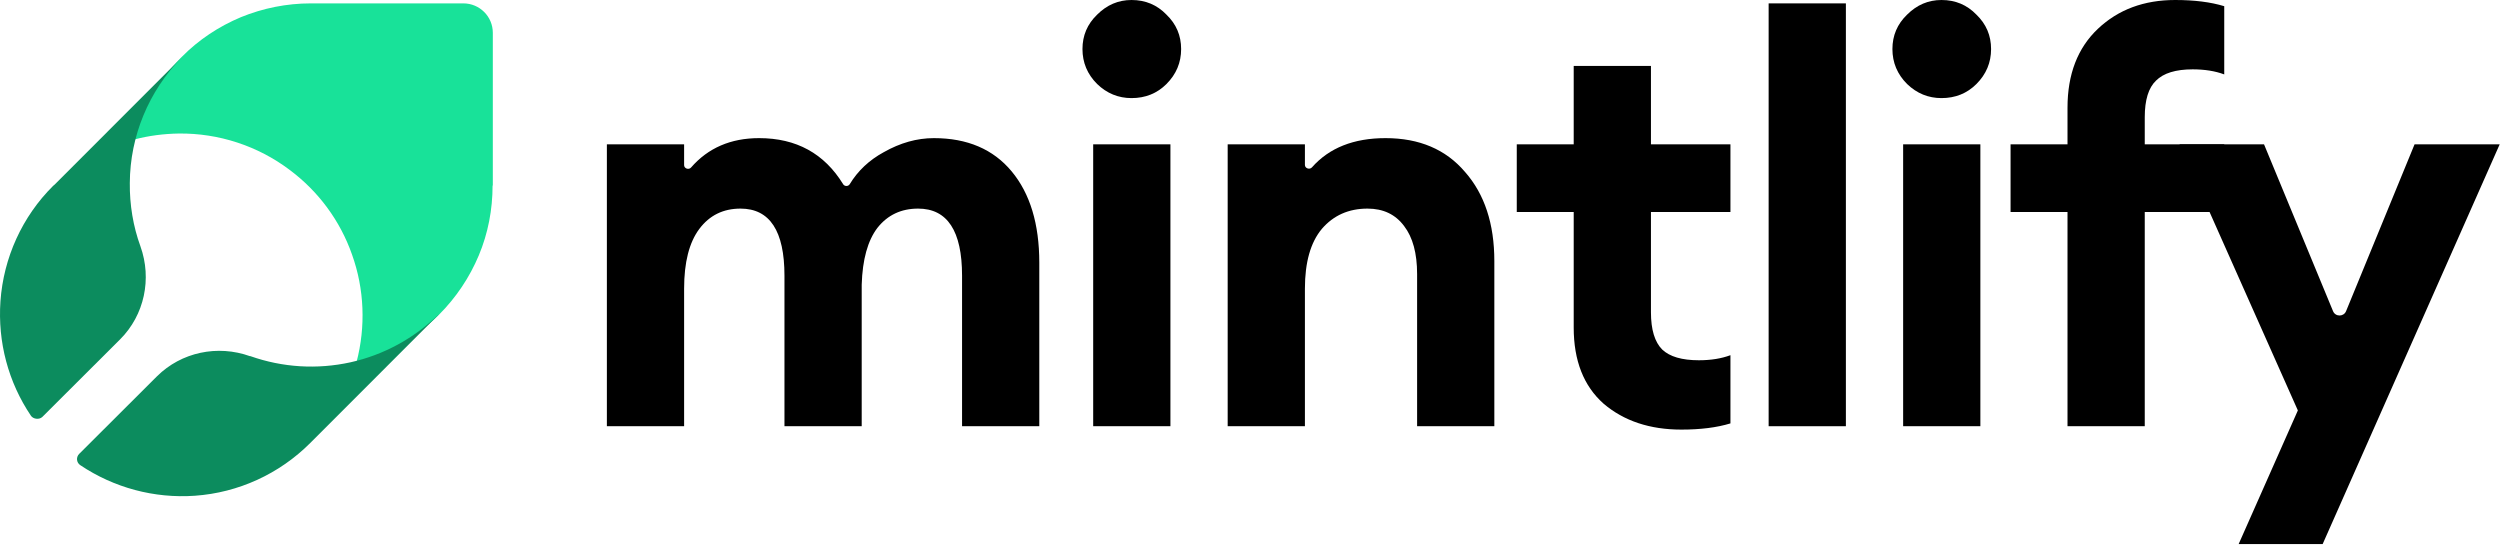
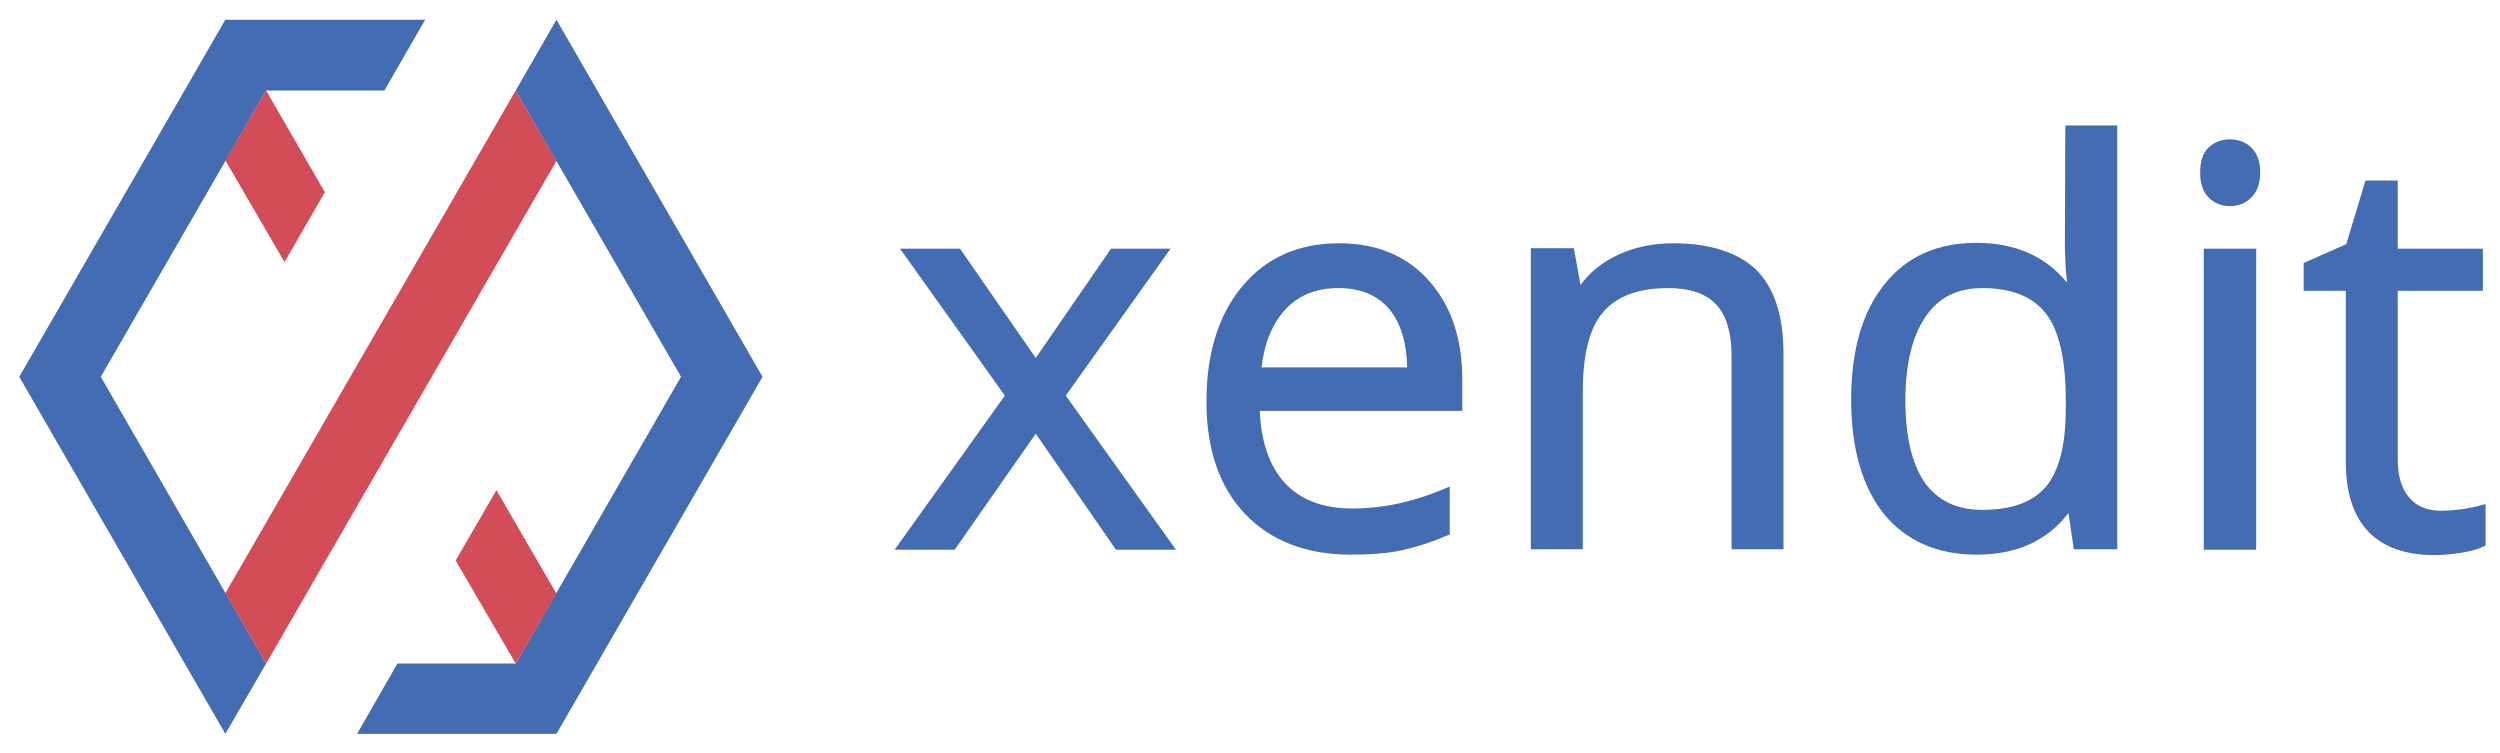
- <svg xmlns="http://www.w3.org/2000/svg" width="1682" height="367" viewBox="0 0 1682 367" fill="none">
-   <path d="M1562.69 366.037H1506.17L1546 276.14L1466.34 97.105H1523.24L1569.66 209.337C1571.28 213.26 1576.84 213.253 1578.45 209.325L1624.52 97.105H1681.79L1562.69 366.037Z" fill="black" />
-   <path d="M1391.02 286.761V142.622H1352.71V97.104H1391.02V72.449C1391.02 49.943 1397.85 32.242 1411.5 19.345C1425.16 6.448 1442.48 0 1463.47 0C1476.37 0 1487.37 1.391 1496.47 4.172V50.069C1490.4 47.793 1483.32 46.656 1475.23 46.656C1463.85 46.656 1455.63 49.184 1450.57 54.242C1445.51 59.046 1442.99 67.265 1442.99 78.897V97.104H1496.47V142.622H1442.99V286.761H1391.02Z" fill="black" />
-   <path d="M1306.22 66.001C1297.37 66.001 1289.66 62.84 1283.08 56.518C1276.51 49.943 1273.22 42.104 1273.22 33C1273.22 23.897 1276.51 16.184 1283.08 9.862C1289.66 3.287 1297.37 0 1306.22 0C1315.58 0 1323.42 3.287 1329.74 9.862C1336.31 16.184 1339.6 23.897 1339.6 33C1339.6 42.104 1336.31 49.943 1329.74 56.518C1323.42 62.84 1315.58 66.001 1306.22 66.001ZM1280.43 286.761V97.104H1332.39V286.761H1280.43Z" fill="black" />
-   <path d="M1189.94 286.761V2.276H1241.91V286.761H1189.94Z" fill="black" />
-   <path d="M1131.24 289.037C1110 289.037 1092.55 283.221 1078.89 271.588C1065.49 259.703 1058.79 242.634 1058.79 220.381V142.622H1020.48V97.104H1058.79V44.38H1110.76V97.104H1164.24V142.622H1110.76V210.14C1110.76 221.772 1113.29 230.117 1118.34 235.174C1123.4 239.979 1131.62 242.381 1143 242.381C1151.09 242.381 1158.17 241.243 1164.24 238.967V284.864C1155.14 287.646 1144.14 289.037 1131.24 289.037Z" fill="black" />
-   <path d="M825.979 286.761V97.104H877.945V110.967C877.945 113.311 881.135 114.347 882.688 112.591C894.273 99.485 910.773 92.932 932.187 92.932C954.946 92.932 972.774 100.518 985.67 115.691C998.82 130.61 1005.39 150.587 1005.39 175.622V286.761H953.429V184.346C953.429 170.438 950.521 159.691 944.704 152.105C938.888 144.265 930.67 140.346 920.049 140.346C907.405 140.346 897.164 144.898 889.325 154.001C881.738 163.105 877.945 176.507 877.945 194.208V286.761H825.979Z" fill="black" />
-   <path d="M761.286 66.001C752.436 66.001 744.723 62.84 738.148 56.518C731.574 49.943 728.286 42.104 728.286 33C728.286 23.897 731.574 16.184 738.148 9.862C744.723 3.287 752.436 0 761.286 0C770.643 0 778.482 3.287 784.804 9.862C791.379 16.184 794.666 23.897 794.666 33C794.666 42.104 791.379 49.943 784.804 56.518C778.482 62.84 770.643 66.001 761.286 66.001ZM735.493 286.761V97.104H787.459V286.761H735.493Z" fill="black" />
-   <path d="M647.273 286.761V185.484C647.273 155.392 637.411 140.346 617.686 140.346C606.307 140.346 597.204 144.645 590.376 153.243C583.801 161.84 580.261 174.61 579.755 191.553V286.761H527.789V185.484C527.789 155.392 517.927 140.346 498.203 140.346C486.571 140.346 477.341 144.898 470.513 154.001C463.685 163.105 460.272 176.507 460.272 194.208V286.761H408.306V97.104H460.272V111.103C460.272 113.435 463.407 114.462 464.939 112.704C476.419 99.522 491.68 92.932 510.72 92.932C535.742 92.932 554.588 103.262 567.259 123.923C568.258 125.553 570.718 125.527 571.712 123.894C577.189 114.891 584.802 107.731 594.548 102.415C605.675 96.093 616.928 92.932 628.307 92.932C650.813 92.932 668.261 100.392 680.652 115.311C693.043 130.231 699.239 150.714 699.239 176.76V286.761H647.273Z" fill="black" />
-   <path d="M331.569 124.833V22.09C331.569 11.065 322.625 2.276 311.764 2.276H209.069C192.938 2.276 176.967 5.472 162.113 11.544C147.26 17.775 133.685 26.724 122.345 38.228L121.546 39.027C106.533 54.207 95.833 73.062 90.402 93.834C100.145 91.277 110.206 89.999 120.268 89.839C147.1 89.52 173.453 98.148 194.855 114.287C214.18 128.668 228.873 148.481 236.859 171.331C245.164 194.5 246.122 219.746 239.893 243.554C260.496 238.122 279.503 227.416 294.675 212.396L295.474 211.597C306.813 200.252 315.917 186.67 322.145 171.81C328.374 156.95 331.409 140.971 331.409 124.833H331.569Z" fill="#18E299" />
-   <path d="M87.337 123.098C87.496 91.579 100.066 61.334 122.182 38.73L36.739 124.212C36.421 124.531 36.102 124.69 35.784 125.008C14.941 145.702 2.371 173.4 0.303 202.69C-1.607 230.07 5.553 257.131 20.828 279.736C22.285 281.892 26.238 282.601 28.466 280.532L80.813 228.319C97.202 211.923 102.293 187.568 94.497 165.759C89.564 152.229 87.178 137.743 87.337 123.098Z" fill="#0C8C5E" />
-   <path d="M294.976 211.605C278.587 227.683 258.062 238.826 235.786 243.761C213.351 248.695 190.121 247.263 168.482 239.622C168.482 239.622 168.323 239.622 168.164 239.622C146.365 231.822 122.022 236.916 105.633 253.153L53.285 305.365C51.057 307.594 51.376 311.255 54.081 313.006C76.674 328.128 103.724 335.451 131.091 333.541C160.368 331.471 187.894 318.896 208.737 298.043L209.533 297.247L294.976 211.764V211.605Z" fill="#0C8C5E" />
+ <svg xmlns="http://www.w3.org/2000/svg" version="1.1" id="Layer_1" x="0px" y="0px" viewBox="57 59 558 168" xml:space="preserve">
+   <style type="text/css">
+ 	.st0{fill-rule:evenodd;clip-rule:evenodd;fill:#446CB3;}
+ 	.st1{fill:#446CB3;}
+ 	.st2{fill:#D24D57;}
+ </style>
+   <g>
+     <g id="xendit_logotype" transform="translate(197.3785, 28.2)">
+       <polygon id="Fill-1" class="st0" points="107.6,86.3 90.8,110.7 73.9,86.3 60.5,86.3 83.9,119.1 59.3,153.5 72.7,153.5     90.8,127.6 108.7,153.5 122.1,153.5 97.5,119.1 120.9,86.3   " />
+       <path id="Fill-2" class="st0" d="M158.4,95.1c4.9,0,8.7,1.6,11.3,4.7c2.5,3,3.9,7.4,4,13h-32.5c0.6-5.4,2.4-9.7,5.2-12.8    C149.4,96.7,153.4,95.1,158.4,95.1 M158.5,85.1c-9,0-16.3,3.2-21.6,9.6c-5.3,6.3-8,15-8,25.7c0,10.7,2.9,19.1,8.6,25.1    c5.7,6,13.7,9.1,23.6,9.1c4.5,0,8.3-0.3,11.5-1c3.2-0.7,6.6-1.8,10.1-3.3l0.5-0.2v-10.7l-1.2,0.5c-6.8,2.9-13.7,4.4-20.6,4.4    c-6.4,0-11.5-1.9-15-5.7c-3.4-3.7-5.3-9.1-5.6-16.1H186v-7.1c0-9-2.5-16.4-7.4-21.9C173.7,87.9,166.9,85.1,158.5,85.1" />
+       <path id="Fill-5" class="st0" d="M233.1,85.1c-4.6,0-8.9,0.9-12.6,2.7c-3.3,1.6-6.1,3.8-8.1,6.6l-1.5-8.2h-9.6v67.2h11.6v-35.2    c0-8.3,1.5-14.3,4.6-17.8c3-3.5,7.9-5.3,14.4-5.3c4.9,0,8.5,1.2,10.8,3.7c2.3,2.5,3.4,6.3,3.4,11.4v43.2h11.6v-43.6    c0-8.6-2.1-14.9-6.2-18.9C247.4,87.1,241.2,85.1,233.1,85.1" />
+       <path id="Fill-7" class="st0" d="M302.1,144.6c-5.7,0-9.9-2-12.8-6c-2.9-4.1-4.4-10.3-4.4-18.4c0-8,1.5-14.3,4.5-18.7    c2.9-4.3,7.1-6.4,12.7-6.4c6.5,0,11.2,1.9,14.1,5.6c3,3.8,4.5,10.3,4.5,19.3v2.1c0,8-1.5,13.8-4.4,17.3    C313.3,142.9,308.6,144.6,302.1,144.6L302.1,144.6z M320.5,86.3l0.2,4.6l0.3,3c-4.8-5.9-11.6-8.9-20.2-8.9    c-8.8,0-15.7,3.1-20.6,9.3c-4.9,6.1-7.4,14.7-7.4,25.7c0,10.9,2.5,19.5,7.3,25.5c4.9,6,11.9,9.1,20.7,9.1c8.9,0,15.8-3.1,20.5-9.3    l1.2,8.1h9.7V58.8h-11.6L320.5,86.3z" />
+       <path id="Fill-10" class="st0" d="M357.4,61.9c-1.9,0-3.5,0.6-4.8,1.8c-1.3,1.2-1.9,3.1-1.9,5.6c0,2.5,0.6,4.3,1.9,5.6    c1.3,1.3,2.9,1.9,4.8,1.9c1.8,0,3.4-0.6,4.7-1.9c1.3-1.3,2-3.1,2-5.6c0-2.5-0.7-4.3-2-5.6C360.8,62.5,359.2,61.9,357.4,61.9" />
+       <polygon id="Fill-12" class="st0" points="351.5,153.5 363.2,153.5 363.2,86.3 351.5,86.3   " />
+       <path id="Fill-14" class="st0" d="M413.3,143.6c-0.9,0.3-2.2,0.5-3.8,0.8c-1.6,0.2-3.2,0.4-5,0.4c-3,0-5.4-0.9-7.1-2.9    c-1.7-1.9-2.6-4.8-2.6-8.5V95.7h19v-9.4h-19V71.1h-7.2l-4.3,14.2l-9.5,4.2v6.2h9.4v38.1c0,13.8,6.7,20.9,19.9,20.9    c1.7,0,3.6-0.2,5.8-0.5c2.2-0.4,3.8-0.8,5-1.4l0.5-0.2v-9.3L413.3,143.6z" />
+     </g>
+     <g>
+       <polygon class="st1" points="151.9,63.4 107.3,63.4 61.3,143.1 107.3,222.8 116.4,207.1 79.5,143.1 116.4,79.2 142.8,79.2   " />
+       <polygon class="st2" points="120.5,117.5 129.5,101.9 116.4,79.2 107.3,94.8   " />
+       <polygon class="st2" points="172.1,79.2 181.2,94.9 116.4,207.1 107.3,191.4   " />
+       <polygon class="st1" points="136.7,222.8 145.7,207.1 172.1,207.1 209,143.1 172.1,79.2 181.2,63.4 227.2,143.1 181.2,222.8   " />
+       <polygon class="st2" points="167.8,168.4 158.7,184.1 172.1,207.1 181.2,191.5   " />
+     </g>
+   </g>
</svg>
